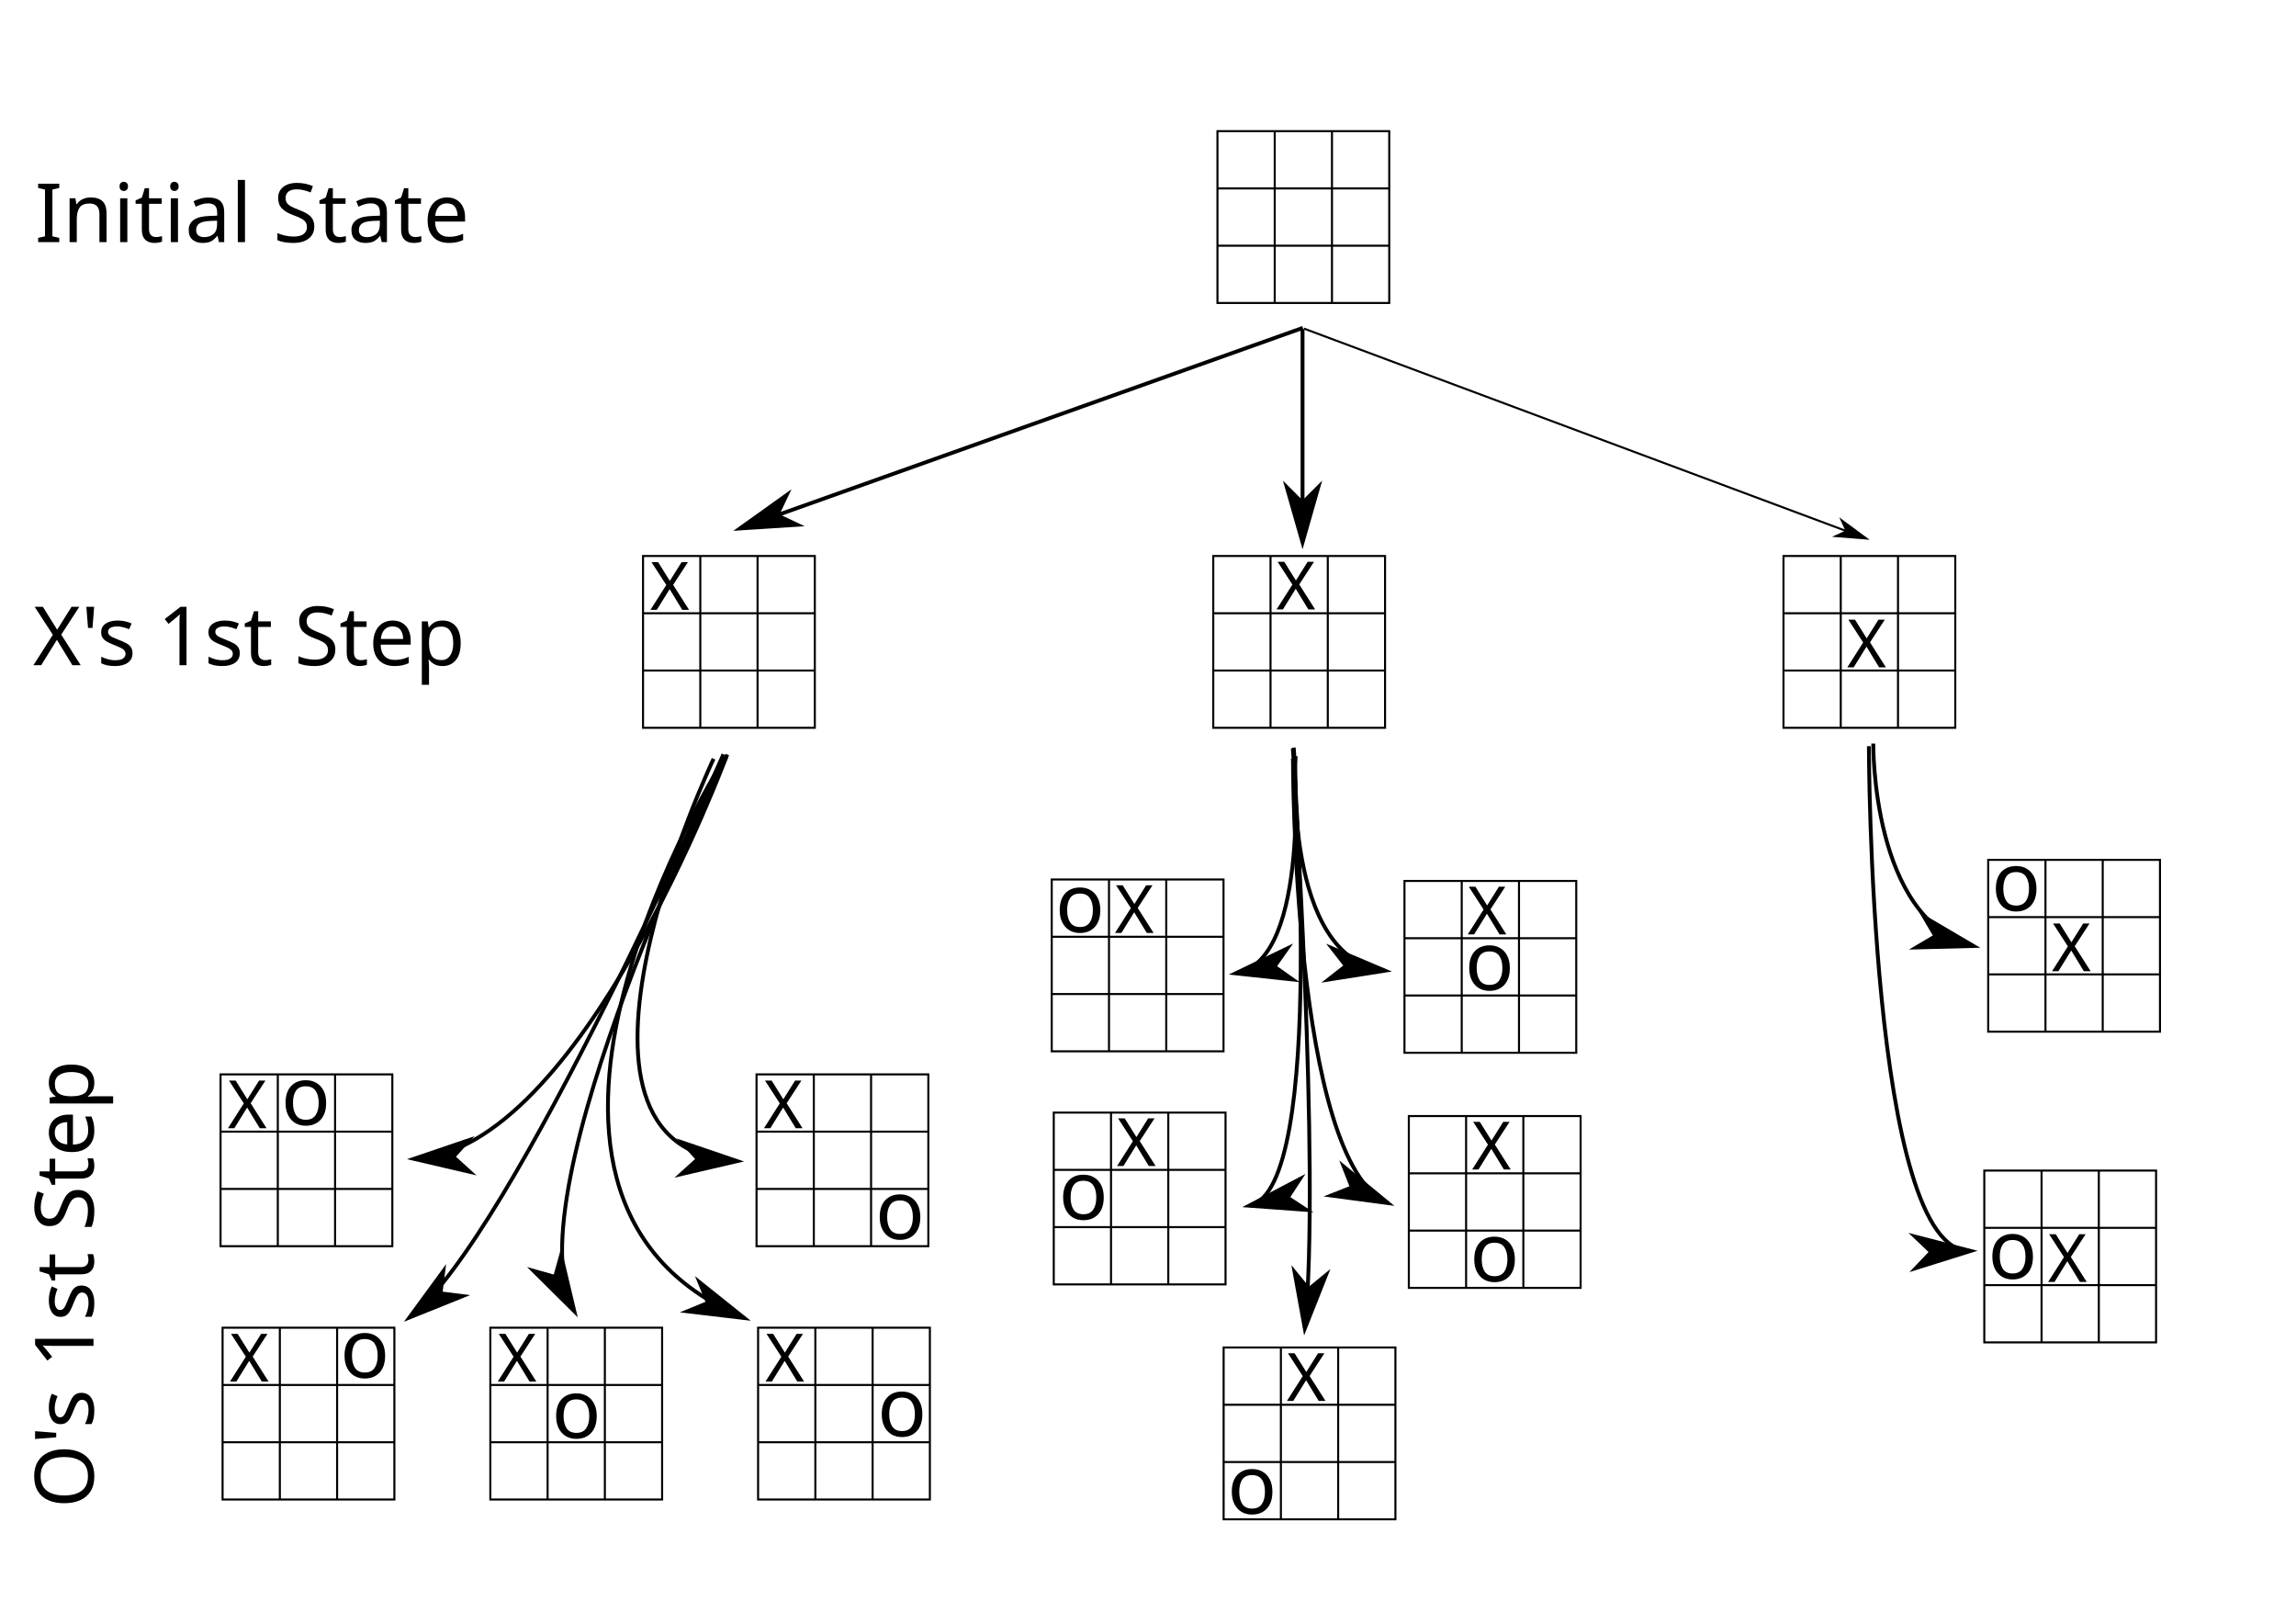
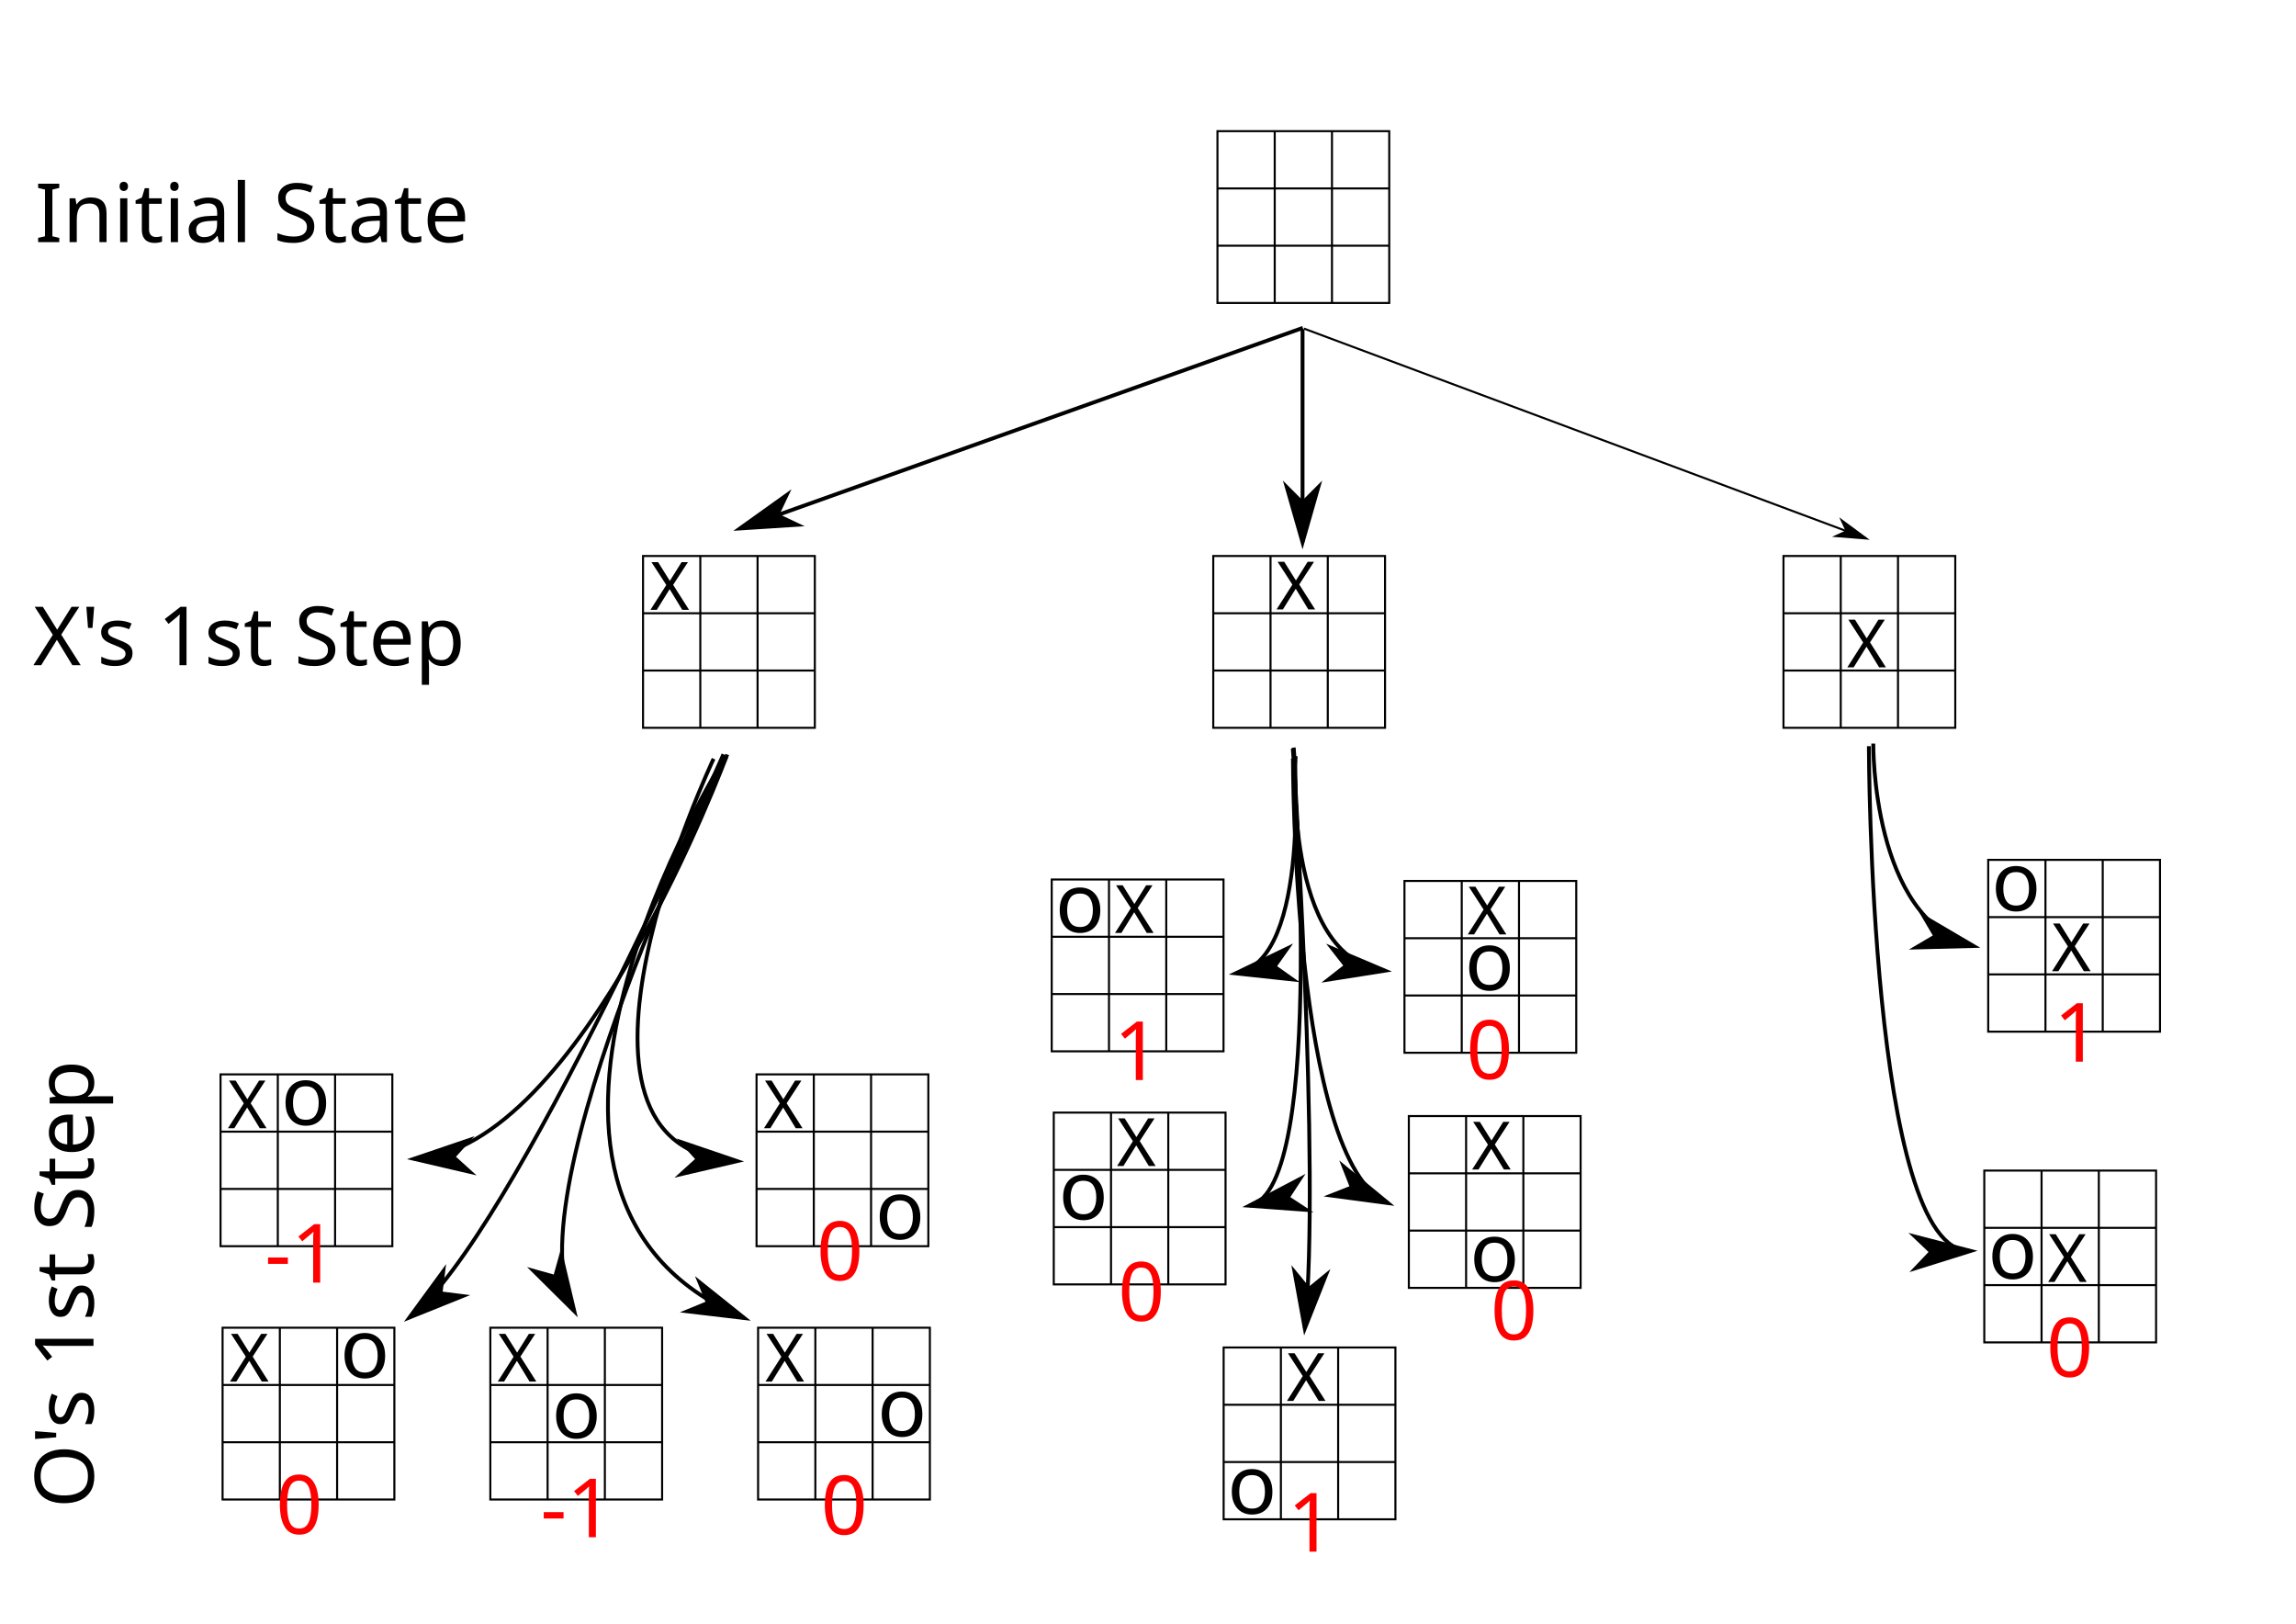
<svg xmlns="http://www.w3.org/2000/svg" width="297mm" height="210mm" viewBox="0 0 1122.52 793.701" version="1.1" id="svg5">
  <defs id="defs2">
    <marker style="overflow:visible;" id="Arrow1Lend" refX="0.0" refY="0.0" orient="auto">
      <path transform="scale(0.8) rotate(180) translate(12.5,0)" style="fill-rule:evenodd;fill:context-stroke;stroke:context-stroke;stroke-width:1.0pt;" d="M 0.0,0.0 L 5.0,-5.0 L -12.5,0.0 L 5.0,5.0 L 0.0,0.0 z " id="path900" />
    </marker>
  </defs>
  <g id="layer1">
    <g transform="matrix(1.481426,0,0,1.481426,595.2167,64.11379)" id="g10645" style="stroke-width:0.675">
      <g id="g10635" style="stroke-width:0.675">
        <path style="fill:none;stroke:#000000;stroke-width:0.675" d="M 18.898,0 V 56.693" id="path10631" />
        <path style="fill:none;stroke:#000000;stroke-width:0.675" d="M 37.795,0 V 56.693" id="path10633" />
      </g>
      <g id="g10641" style="stroke-width:0.675">
        <path style="fill:none;stroke:#000000;stroke-width:0.675" d="M 0,18.898 H 56.693" id="path10637" />
        <path style="fill:none;stroke:#000000;stroke-width:0.675" d="M 0,37.795 H 56.693" id="path10639" />
      </g>
      <rect x="0" y="0" width="56.693" height="56.693" style="fill:none;stroke:#000000;stroke-width:0.675" id="rect10643" />
    </g>
    <g id="g15522" transform="translate(91.35577,42.85666)">
      <g transform="matrix(1.481426,0,0,1.481426,223.0286,228.9221)" id="g10645-3" style="stroke-width:0.675">
        <g id="g10635-6" style="stroke-width:0.675">
          <path style="fill:none;stroke:#000000;stroke-width:0.675" d="M 18.898,0 V 56.693" id="path10631-7" />
          <path style="fill:none;stroke:#000000;stroke-width:0.675" d="M 37.795,0 V 56.693" id="path10633-5" />
        </g>
        <g id="g10641-3" style="stroke-width:0.675">
          <path style="fill:none;stroke:#000000;stroke-width:0.675" d="M 0,18.898 H 56.693" id="path10637-5" />
          <path style="fill:none;stroke:#000000;stroke-width:0.675" d="M 0,37.795 H 56.693" id="path10639-6" />
        </g>
        <rect x="0" y="0" width="56.693" height="56.693" style="fill:none;stroke:#000000;stroke-width:0.675" id="rect10643-2" />
      </g>
      <text xml:space="preserve" style="font-size:32.623px;line-height:1.25;font-family:sans-serif;letter-spacing:0px;stroke-width:1" x="226.53" y="255.243" id="text13196">
        <tspan id="tspan13194" x="226.53" y="255.243" style="stroke-width:1">X</tspan>
      </text>
    </g>
    <g id="g15916" transform="translate(93.31361,38.92325)">
      <g transform="matrix(1.481426,0,0,1.481426,499.8533,232.8555)" id="g10645-9" style="stroke-width:0.675">
        <g id="g10635-1" style="stroke-width:0.675">
          <path style="fill:none;stroke:#000000;stroke-width:0.675" d="M 18.898,0 V 56.693" id="path10631-2" />
          <path style="fill:none;stroke:#000000;stroke-width:0.675" d="M 37.795,0 V 56.693" id="path10633-7" />
        </g>
        <g id="g10641-0" style="stroke-width:0.675">
          <path style="fill:none;stroke:#000000;stroke-width:0.675" d="M 0,18.898 H 56.693" id="path10637-9" />
          <path style="fill:none;stroke:#000000;stroke-width:0.675" d="M 0,37.795 H 56.693" id="path10639-3" />
        </g>
        <rect x="0" y="0" width="56.693" height="56.693" style="fill:none;stroke:#000000;stroke-width:0.675" id="rect10643-6" />
      </g>
      <text xml:space="preserve" style="font-size:32.623px;line-height:1.25;font-family:sans-serif;letter-spacing:0px;stroke-width:1" x="530.675" y="258.981" id="text13196-2">
        <tspan id="tspan13194-3" x="530.675" y="258.981" style="stroke-width:1">X</tspan>
      </text>
    </g>
    <g id="g15916-2" transform="translate(14.33859,197.0628)">
      <g transform="matrix(1.481426,0,0,1.481426,499.8533,232.8555)" id="g10645-9-5" style="stroke-width:0.675">
        <g id="g10635-1-4" style="stroke-width:0.675">
          <path style="fill:none;stroke:#000000;stroke-width:0.675" d="M 18.898,0 V 56.693" id="path10631-2-7" />
          <path style="fill:none;stroke:#000000;stroke-width:0.675" d="M 37.795,0 V 56.693" id="path10633-7-4" />
        </g>
        <g id="g10641-0-4" style="stroke-width:0.675">
          <path style="fill:none;stroke:#000000;stroke-width:0.675" d="M 0,18.898 H 56.693" id="path10637-9-3" />
          <path style="fill:none;stroke:#000000;stroke-width:0.675" d="M 0,37.795 H 56.693" id="path10639-3-0" />
        </g>
        <rect x="0" y="0" width="56.693" height="56.693" style="fill:none;stroke:#000000;stroke-width:0.675" id="rect10643-6-7" />
      </g>
      <text xml:space="preserve" style="font-size:32.623px;line-height:1.25;font-family:sans-serif;letter-spacing:0px;stroke-width:1" x="530.675" y="258.981" id="text13196-2-8">
        <tspan id="tspan13194-3-6" x="530.675" y="258.981" style="stroke-width:1">X</tspan>
      </text>
    </g>
    <g id="g15916-8" transform="translate(186.7952,197.7712)">
      <g transform="matrix(1.481426,0,0,1.481426,499.8533,232.8555)" id="g10645-9-8" style="stroke-width:0.675">
        <g id="g10635-1-43" style="stroke-width:0.675">
          <path style="fill:none;stroke:#000000;stroke-width:0.675" d="M 18.898,0 V 56.693" id="path10631-2-1" />
          <path style="fill:none;stroke:#000000;stroke-width:0.675" d="M 37.795,0 V 56.693" id="path10633-7-49" />
        </g>
        <g id="g10641-0-2" style="stroke-width:0.675">
          <path style="fill:none;stroke:#000000;stroke-width:0.675" d="M 0,18.898 H 56.693" id="path10637-9-0" />
          <path style="fill:none;stroke:#000000;stroke-width:0.675" d="M 0,37.795 H 56.693" id="path10639-3-6" />
        </g>
        <rect x="0" y="0" width="56.693" height="56.693" style="fill:none;stroke:#000000;stroke-width:0.675" id="rect10643-6-8" />
      </g>
      <text xml:space="preserve" style="font-size:32.623px;line-height:1.25;font-family:sans-serif;letter-spacing:0px;stroke-width:1" x="530.675" y="258.981" id="text13196-2-9">
        <tspan id="tspan13194-3-2" x="530.675" y="258.981" style="stroke-width:1">X</tspan>
      </text>
    </g>
    <g id="g15546" transform="translate(91.35583,30.97478)">
      <g transform="matrix(1.481426,0,0,1.481426,780.5936,240.8039)" id="g10645-0" style="stroke-width:0.675">
        <g id="g10635-62" style="stroke-width:0.675">
          <path style="fill:none;stroke:#000000;stroke-width:0.675" d="M 18.898,0 V 56.693" id="path10631-6" />
          <path style="fill:none;stroke:#000000;stroke-width:0.675" d="M 37.795,0 V 56.693" id="path10633-1" />
        </g>
        <g id="g10641-8" style="stroke-width:0.675">
          <path style="fill:none;stroke:#000000;stroke-width:0.675" d="M 0,18.898 H 56.693" id="path10637-7" />
          <path style="fill:none;stroke:#000000;stroke-width:0.675" d="M 0,37.795 H 56.693" id="path10639-9" />
        </g>
        <rect x="0" y="0" width="56.693" height="56.693" style="fill:none;stroke:#000000;stroke-width:0.675" id="rect10643-20" />
      </g>
      <text xml:space="preserve" style="font-size:32.623px;line-height:1.25;font-family:sans-serif;letter-spacing:0px;stroke-width:1" x="811.683" y="295.231" id="text13196-7">
        <tspan id="tspan13194-5" x="811.683" y="295.231" style="stroke-width:1">X</tspan>
      </text>
    </g>
    <g id="g15546-5" transform="translate(191.4439,179.5109)">
      <g transform="matrix(1.481426,0,0,1.481426,780.5936,240.8039)" id="g10645-0-6" style="stroke-width:0.675">
        <g id="g10635-62-1" style="stroke-width:0.675">
          <path style="fill:none;stroke:#000000;stroke-width:0.675" d="M 18.898,0 V 56.693" id="path10631-6-1" />
          <path style="fill:none;stroke:#000000;stroke-width:0.675" d="M 37.795,0 V 56.693" id="path10633-1-5" />
        </g>
        <g id="g10641-8-9" style="stroke-width:0.675">
          <path style="fill:none;stroke:#000000;stroke-width:0.675" d="M 0,18.898 H 56.693" id="path10637-7-8" />
          <path style="fill:none;stroke:#000000;stroke-width:0.675" d="M 0,37.795 H 56.693" id="path10639-9-4" />
        </g>
        <rect x="0" y="0" width="56.693" height="56.693" style="fill:none;stroke:#000000;stroke-width:0.675" id="rect10643-20-8" />
      </g>
      <text xml:space="preserve" style="font-size:32.623px;line-height:1.25;font-family:sans-serif;letter-spacing:0px;stroke-width:1" x="811.683" y="295.231" id="text13196-7-1">
        <tspan id="tspan13194-5-0" x="811.683" y="295.231" style="stroke-width:1">X</tspan>
      </text>
    </g>
    <g id="g15546-3" transform="translate(189.5317,331.3981)">
      <g transform="matrix(1.481426,0,0,1.481426,780.5936,240.8039)" id="g10645-0-0" style="stroke-width:0.675">
        <g id="g10635-62-4" style="stroke-width:0.675">
          <path style="fill:none;stroke:#000000;stroke-width:0.675" d="M 18.898,0 V 56.693" id="path10631-6-4" />
          <path style="fill:none;stroke:#000000;stroke-width:0.675" d="M 37.795,0 V 56.693" id="path10633-1-4" />
        </g>
        <g id="g10641-8-4" style="stroke-width:0.675">
          <path style="fill:none;stroke:#000000;stroke-width:0.675" d="M 0,18.898 H 56.693" id="path10637-7-7" />
          <path style="fill:none;stroke:#000000;stroke-width:0.675" d="M 0,37.795 H 56.693" id="path10639-9-6" />
        </g>
        <rect x="0" y="0" width="56.693" height="56.693" style="fill:none;stroke:#000000;stroke-width:0.675" id="rect10643-20-3" />
      </g>
      <text xml:space="preserve" style="font-size:32.623px;line-height:1.25;font-family:sans-serif;letter-spacing:0px;stroke-width:1" x="811.683" y="295.231" id="text13196-7-17">
        <tspan id="tspan13194-5-5" x="811.683" y="295.231" style="stroke-width:1">X</tspan>
      </text>
    </g>
    <path style="fill:none;stroke:#000000;stroke-width:1.89;stroke-linecap:butt;stroke-linejoin:miter;stroke-miterlimit:4;stroke-dasharray:none;stroke-opacity:1;marker-end:url(#Arrow1Lend)" d="m 636.973,160.272 -274.972,97.967" id="path895" />
    <path style="fill:none;stroke:#000000;stroke-width:1.89;stroke-linecap:butt;stroke-linejoin:miter;stroke-miterlimit:4;stroke-dasharray:none;stroke-opacity:1;marker-end:url(#Arrow1Lend)" d="M 636.818,160.994 V 264.851" id="path1165" />
    <path style="fill:none;stroke:#000000;stroke-width:1px;stroke-linecap:butt;stroke-linejoin:miter;stroke-opacity:1;marker-end:url(#Arrow1Lend)" d="M 637.475,160.606 912.271,263.174" id="path1280" />
    <text xml:space="preserve" style="font-style:normal;font-weight:normal;font-size:40px;line-height:1.25;font-family:sans-serif;fill:#000000;fill-opacity:1;stroke:none" x="17.056" y="118.35" id="text2800">
      <tspan id="tspan2798" x="17.056" y="118.35">Initial State</tspan>
    </text>
    <text xml:space="preserve" style="font-style:normal;font-weight:normal;font-size:40px;line-height:1.25;font-family:sans-serif;fill:#000000;fill-opacity:1;stroke:none" x="16.183" y="325.174" id="text4710">
      <tspan id="tspan4708" x="16.183" y="325.174">X's 1st Step</tspan>
    </text>
    <g id="g7014" transform="translate(-63.22727,97.06594)">
      <g id="g15522-3" transform="translate(-51.97381,199.1918)">
        <g transform="matrix(1.481426,0,0,1.481426,223.0286,228.9221)" id="g10645-3-6" style="stroke-width:0.675">
          <g id="g10635-6-7" style="stroke-width:0.675">
            <path style="fill:none;stroke:#000000;stroke-width:0.675" d="M 18.898,0 V 56.693" id="path10631-7-5" />
            <path style="fill:none;stroke:#000000;stroke-width:0.675" d="M 37.795,0 V 56.693" id="path10633-5-3" />
          </g>
          <g id="g10641-3-5" style="stroke-width:0.675">
            <path style="fill:none;stroke:#000000;stroke-width:0.675" d="M 0,18.898 H 56.693" id="path10637-5-6" />
            <path style="fill:none;stroke:#000000;stroke-width:0.675" d="M 0,37.795 H 56.693" id="path10639-6-2" />
          </g>
          <rect x="0" y="0" width="56.693" height="56.693" style="fill:none;stroke:#000000;stroke-width:0.675" id="rect10643-2-9" />
        </g>
        <text xml:space="preserve" style="font-size:32.623px;line-height:1.25;font-family:sans-serif;letter-spacing:0px;stroke-width:1" x="226.53" y="255.243" id="text13196-1">
          <tspan id="tspan13194-2" x="226.53" y="255.243" style="stroke-width:1">X</tspan>
        </text>
      </g>
      <text xml:space="preserve" style="font-style:normal;font-weight:normal;font-size:40px;line-height:1.25;font-family:sans-serif;fill:#000000;fill-opacity:1;stroke:none" x="200.627" y="452.816" id="text6484">
        <tspan id="tspan6482" x="200.627" y="452.816">o</tspan>
      </text>
    </g>
    <g id="g7044" transform="translate(-58.9403,74.33078)">
      <g id="g15522-3-79" transform="translate(-55.26652,345.7576)">
        <g transform="matrix(1.481426,0,0,1.481426,223.0286,228.9221)" id="g10645-3-6-2" style="stroke-width:0.675">
          <g id="g10635-6-7-0" style="stroke-width:0.675">
            <path style="fill:none;stroke:#000000;stroke-width:0.675" d="M 18.898,0 V 56.693" id="path10631-7-5-2" />
            <path style="fill:none;stroke:#000000;stroke-width:0.675" d="M 37.795,0 V 56.693" id="path10633-5-3-3" />
          </g>
          <g id="g10641-3-5-7" style="stroke-width:0.675">
            <path style="fill:none;stroke:#000000;stroke-width:0.675" d="M 0,18.898 H 56.693" id="path10637-5-6-5" />
            <path style="fill:none;stroke:#000000;stroke-width:0.675" d="M 0,37.795 H 56.693" id="path10639-6-2-9" />
          </g>
          <rect x="0" y="0" width="56.693" height="56.693" style="fill:none;stroke:#000000;stroke-width:0.675" id="rect10643-2-9-2" />
        </g>
        <text xml:space="preserve" style="font-size:32.623px;line-height:1.25;font-family:sans-serif;letter-spacing:0px;stroke-width:1" x="226.53" y="255.243" id="text13196-1-2">
          <tspan id="tspan13194-2-89" x="226.53" y="255.243" style="stroke-width:1">X</tspan>
        </text>
      </g>
      <text xml:space="preserve" style="font-style:normal;font-weight:normal;font-size:40px;line-height:1.25;font-family:sans-serif;fill:#000000;fill-opacity:1;stroke:none" x="225.185" y="599.112" id="text6484-7">
        <tspan id="tspan6482-6" x="225.185" y="599.112">o</tspan>
      </text>
    </g>
    <g id="g7059" transform="translate(-55.76658,77.31656)">
      <g id="g15522-3-7" transform="translate(72.46429,342.7718)">
        <g transform="matrix(1.481426,0,0,1.481426,223.0286,228.9221)" id="g10645-3-6-0" style="stroke-width:0.675">
          <g id="g10635-6-7-9" style="stroke-width:0.675">
            <path style="fill:none;stroke:#000000;stroke-width:0.675" d="M 18.898,0 V 56.693" id="path10631-7-5-3" />
            <path style="fill:none;stroke:#000000;stroke-width:0.675" d="M 37.795,0 V 56.693" id="path10633-5-3-6" />
          </g>
          <g id="g10641-3-5-0" style="stroke-width:0.675">
            <path style="fill:none;stroke:#000000;stroke-width:0.675" d="M 0,18.898 H 56.693" id="path10637-5-6-6" />
            <path style="fill:none;stroke:#000000;stroke-width:0.675" d="M 0,37.795 H 56.693" id="path10639-6-2-2" />
          </g>
          <rect x="0" y="0" width="56.693" height="56.693" style="fill:none;stroke:#000000;stroke-width:0.675" id="rect10643-2-9-6" />
        </g>
        <text xml:space="preserve" style="font-size:32.623px;line-height:1.25;font-family:sans-serif;letter-spacing:0px;stroke-width:1" x="226.53" y="255.243" id="text13196-1-1">
          <tspan id="tspan13194-2-8" x="226.53" y="255.243" style="stroke-width:1">X</tspan>
        </text>
      </g>
      <text xml:space="preserve" style="font-style:normal;font-weight:normal;font-size:40px;line-height:1.25;font-family:sans-serif;fill:#000000;fill-opacity:1;stroke:none" x="325.46" y="625.614" id="text6484-5">
        <tspan id="tspan6482-69" x="325.46" y="625.614">o</tspan>
      </text>
    </g>
    <g id="g7074" transform="translate(-58.9403,77.349)">
      <g id="g15522-3-73" transform="translate(206.5426,342.7394)">
        <g transform="matrix(1.481426,0,0,1.481426,223.0286,228.9221)" id="g10645-3-6-6" style="stroke-width:0.675">
          <g id="g10635-6-7-1" style="stroke-width:0.675">
            <path style="fill:none;stroke:#000000;stroke-width:0.675" d="M 18.898,0 V 56.693" id="path10631-7-5-29" />
            <path style="fill:none;stroke:#000000;stroke-width:0.675" d="M 37.795,0 V 56.693" id="path10633-5-3-31" />
          </g>
          <g id="g10641-3-5-9" style="stroke-width:0.675">
            <path style="fill:none;stroke:#000000;stroke-width:0.675" d="M 0,18.898 H 56.693" id="path10637-5-6-4" />
            <path style="fill:none;stroke:#000000;stroke-width:0.675" d="M 0,37.795 H 56.693" id="path10639-6-2-7" />
          </g>
          <rect x="0" y="0" width="56.693" height="56.693" style="fill:none;stroke:#000000;stroke-width:0.675" id="rect10643-2-9-8" />
        </g>
        <text xml:space="preserve" style="font-size:32.623px;line-height:1.25;font-family:sans-serif;letter-spacing:0px;stroke-width:1" x="226.53" y="255.243" id="text13196-1-4">
          <tspan id="tspan13194-2-5" x="226.53" y="255.243" style="stroke-width:1">X</tspan>
        </text>
      </g>
      <text xml:space="preserve" style="font-style:normal;font-weight:normal;font-size:40px;line-height:1.25;font-family:sans-serif;fill:#000000;fill-opacity:1;stroke:none" x="487.836" y="624.708" id="text6484-3">
        <tspan id="tspan6482-7" x="487.836" y="624.708">o</tspan>
      </text>
    </g>
    <g id="g7029" transform="translate(-61.75349,92.05222)">
      <g id="g15522-3-0" transform="translate(208.6012,204.2055)">
        <g transform="matrix(1.481426,0,0,1.481426,223.0286,228.9221)" id="g10645-3-6-3" style="stroke-width:0.675">
          <g id="g10635-6-7-6" style="stroke-width:0.675">
            <path style="fill:none;stroke:#000000;stroke-width:0.675" d="M 18.898,0 V 56.693" id="path10631-7-5-1" />
            <path style="fill:none;stroke:#000000;stroke-width:0.675" d="M 37.795,0 V 56.693" id="path10633-5-3-0" />
          </g>
          <g id="g10641-3-5-6" style="stroke-width:0.675">
            <path style="fill:none;stroke:#000000;stroke-width:0.675" d="M 0,18.898 H 56.693" id="path10637-5-6-3" />
            <path style="fill:none;stroke:#000000;stroke-width:0.675" d="M 0,37.795 H 56.693" id="path10639-6-2-20" />
          </g>
          <rect x="0" y="0" width="56.693" height="56.693" style="fill:none;stroke:#000000;stroke-width:0.675" id="rect10643-2-9-61" />
        </g>
        <text xml:space="preserve" style="font-size:32.623px;line-height:1.25;font-family:sans-serif;letter-spacing:0px;stroke-width:1" x="226.53" y="255.243" id="text13196-1-5">
          <tspan id="tspan13194-2-54" x="226.53" y="255.243" style="stroke-width:1">X</tspan>
        </text>
      </g>
      <text xml:space="preserve" style="font-style:normal;font-weight:normal;font-size:40px;line-height:1.25;font-family:sans-serif;fill:#000000;fill-opacity:1;stroke:none" x="489.651" y="513.625" id="text6484-4">
        <tspan id="tspan6482-5" x="489.651" y="513.625">o</tspan>
      </text>
      <text xml:space="preserve" style="font-style:normal;font-weight:normal;font-size:40px;line-height:1.25;font-family:sans-serif;fill:#000000;fill-opacity:1;stroke:none" x="577.652" y="363.612" id="text6484-4-4">
        <tspan id="tspan6482-5-8" x="577.652" y="363.612">o</tspan>
      </text>
      <text xml:space="preserve" style="font-style:normal;font-weight:normal;font-size:40px;line-height:1.25;font-family:sans-serif;fill:#000000;fill-opacity:1;stroke:none" x="579.33" y="504.011" id="text6484-4-9">
        <tspan id="tspan6482-5-3" x="579.33" y="504.011">o</tspan>
      </text>
    </g>
    <text xml:space="preserve" style="font-style:normal;font-weight:normal;font-size:40px;line-height:1.25;font-family:sans-serif;fill:#000000;fill-opacity:1;stroke:none" x="-737.242" y="45.712" id="text7892" transform="rotate(-90)">
      <tspan id="tspan7890" x="-737.242" y="45.712">O's 1st Step</tspan>
    </text>
    <path style="fill:none;stroke:#000000;stroke-width:1.89;stroke-linecap:butt;stroke-linejoin:miter;stroke-opacity:1;marker-end:url(#Arrow1Lend);stroke-miterlimit:4;stroke-dasharray:none" d="m 355.541,368.824 c 0,0 -71.448,193.586 -152.916,197.625" id="path8662" />
    <path style="fill:none;stroke:#000000;stroke-width:1.89;stroke-linecap:butt;stroke-linejoin:miter;stroke-opacity:1;marker-end:url(#Arrow1Lend);stroke-miterlimit:4;stroke-dasharray:none" d="m 353.694,368.712 c 0,0 -103.236,236.214 -153.322,275.147" id="path8697" />
    <path style="fill:none;stroke:#000000;stroke-width:1.89;stroke-linecap:butt;stroke-linejoin:miter;stroke-opacity:1;marker-end:url(#Arrow1Lend);stroke-miterlimit:4;stroke-dasharray:none" d="m 355.063,370.014 c 0,0 -105.974,214.44 -74.398,270.732" id="path8699" />
    <path style="fill:none;stroke:#000000;stroke-width:1.89;stroke-linecap:butt;stroke-linejoin:miter;stroke-opacity:1;marker-end:url(#Arrow1Lend);stroke-miterlimit:4;stroke-dasharray:none" d="m 354.498,370.062 c 0,0 -134.775,213.924 9.17,274.128" id="path8767" />
    <path style="fill:none;stroke:#000000;stroke-width:1.89;stroke-linecap:butt;stroke-linejoin:miter;stroke-opacity:1;marker-end:url(#Arrow1Lend);stroke-miterlimit:4;stroke-dasharray:none" d="m 348.881,370.9 c 0,0 -90.749,191.581 11.244,196.66" id="path8802" />
    <g id="g15916-6" transform="translate(15.33198,311.0036)">
      <g transform="matrix(1.481426,0,0,1.481426,499.8533,232.8555)" id="g10645-9-6" style="stroke-width:0.675">
        <g id="g10635-1-49" style="stroke-width:0.675">
          <path style="fill:none;stroke:#000000;stroke-width:0.675" d="M 18.898,0 V 56.693" id="path10631-2-5" />
          <path style="fill:none;stroke:#000000;stroke-width:0.675" d="M 37.795,0 V 56.693" id="path10633-7-0" />
        </g>
        <g id="g10641-0-48" style="stroke-width:0.675">
          <path style="fill:none;stroke:#000000;stroke-width:0.675" d="M 0,18.898 H 56.693" id="path10637-9-7" />
          <path style="fill:none;stroke:#000000;stroke-width:0.675" d="M 0,37.795 H 56.693" id="path10639-3-1" />
        </g>
        <rect x="0" y="0" width="56.693" height="56.693" style="fill:none;stroke:#000000;stroke-width:0.675" id="rect10643-6-72" />
      </g>
      <text xml:space="preserve" style="font-size:32.623px;line-height:1.25;font-family:sans-serif;letter-spacing:0px;stroke-width:1" x="530.675" y="258.981" id="text13196-2-7">
        <tspan id="tspan13194-3-22" x="530.675" y="258.981" style="stroke-width:1">X</tspan>
      </text>
    </g>
    <g id="g15916-61" transform="translate(98.38444,425.8254)">
      <g transform="matrix(1.481426,0,0,1.481426,499.8533,232.8555)" id="g10645-9-0" style="stroke-width:0.675">
        <g id="g10635-1-6" style="stroke-width:0.675">
          <path style="fill:none;stroke:#000000;stroke-width:0.675" d="M 18.898,0 V 56.693" id="path10631-2-15" />
          <path style="fill:none;stroke:#000000;stroke-width:0.675" d="M 37.795,0 V 56.693" id="path10633-7-9" />
        </g>
        <g id="g10641-0-49" style="stroke-width:0.675">
          <path style="fill:none;stroke:#000000;stroke-width:0.675" d="M 0,18.898 H 56.693" id="path10637-9-09" />
          <path style="fill:none;stroke:#000000;stroke-width:0.675" d="M 0,37.795 H 56.693" id="path10639-3-17" />
        </g>
        <rect x="0" y="0" width="56.693" height="56.693" style="fill:none;stroke:#000000;stroke-width:0.675" id="rect10643-6-71" />
      </g>
      <text xml:space="preserve" style="font-size:32.623px;line-height:1.25;font-family:sans-serif;letter-spacing:0px;stroke-width:1" x="530.675" y="258.981" id="text13196-2-1">
        <tspan id="tspan13194-3-5" x="530.675" y="258.981" style="stroke-width:1">X</tspan>
      </text>
    </g>
    <g id="g15916-9" transform="translate(188.9277,312.6961)">
      <g transform="matrix(1.481426,0,0,1.481426,499.8533,232.8555)" id="g10645-9-7" style="stroke-width:0.675">
        <g id="g10635-1-7" style="stroke-width:0.675">
          <path style="fill:none;stroke:#000000;stroke-width:0.675" d="M 18.898,0 V 56.693" id="path10631-2-6" />
          <path style="fill:none;stroke:#000000;stroke-width:0.675" d="M 37.795,0 V 56.693" id="path10633-7-7" />
        </g>
        <g id="g10641-0-3" style="stroke-width:0.675">
          <path style="fill:none;stroke:#000000;stroke-width:0.675" d="M 0,18.898 H 56.693" id="path10637-9-6" />
          <path style="fill:none;stroke:#000000;stroke-width:0.675" d="M 0,37.795 H 56.693" id="path10639-3-5" />
        </g>
        <rect x="0" y="0" width="56.693" height="56.693" style="fill:none;stroke:#000000;stroke-width:0.675" id="rect10643-6-6" />
      </g>
      <text xml:space="preserve" style="font-size:32.623px;line-height:1.25;font-family:sans-serif;letter-spacing:0px;stroke-width:1" x="530.675" y="258.981" id="text13196-2-3">
        <tspan id="tspan13194-3-9" x="530.675" y="258.981" style="stroke-width:1">X</tspan>
      </text>
    </g>
    <text xml:space="preserve" style="font-style:normal;font-weight:normal;font-size:40px;line-height:1.25;font-family:sans-serif;fill:#000000;fill-opacity:1;stroke:none" x="600.032" y="739.943" id="text6484-4-90">
      <tspan id="tspan6482-5-88" x="600.032" y="739.943">o</tspan>
    </text>
    <text xml:space="preserve" style="font-style:normal;font-weight:normal;font-size:40px;line-height:1.25;font-family:sans-serif;fill:#000000;fill-opacity:1;stroke:none" x="973.583" y="445.175" id="text6484-4-90-9">
      <tspan id="tspan6482-5-88-6" x="973.583" y="445.175">o</tspan>
    </text>
    <text xml:space="preserve" style="font-style:normal;font-weight:normal;font-size:40px;line-height:1.25;font-family:sans-serif;fill:#000000;fill-opacity:1;stroke:none" x="716.114" y="483.956" id="text6484-4-5">
      <tspan id="tspan6482-5-0" x="716.114" y="483.956">o</tspan>
    </text>
    <text xml:space="preserve" style="font-style:normal;font-weight:normal;font-size:40px;line-height:1.25;font-family:sans-serif;fill:#000000;fill-opacity:1;stroke:none" x="718.569" y="626.352" id="text6484-4-96">
      <tspan id="tspan6482-5-38" x="718.569" y="626.352">o</tspan>
    </text>
    <path style="fill:none;stroke:#000000;stroke-width:1.89;stroke-linecap:butt;stroke-linejoin:miter;stroke-opacity:1;stroke-miterlimit:4;stroke-dasharray:none;marker-end:url(#Arrow1Lend)" d="m 632.498,365.433 c 0,0 9.184,103.869 -28.141,110.314" id="path9730" />
    <path style="fill:none;stroke:#000000;stroke-width:1.89;stroke-linecap:butt;stroke-linejoin:miter;stroke-opacity:1;stroke-miterlimit:4;stroke-dasharray:none;marker-end:url(#Arrow1Lend)" d="m 632.061,365.904 c 0,0 17.334,215.4 -21.116,223.416" id="path9732" />
    <path style="fill:none;stroke:#000000;stroke-width:1.89;stroke-linecap:butt;stroke-linejoin:miter;stroke-opacity:1;stroke-miterlimit:4;stroke-dasharray:none;marker-end:url(#Arrow1Lend)" d="m 632.169,370.778 c 0,0 13.547,200.005 5.782,278.366" id="path9802" />
    <path style="fill:none;stroke:#000000;stroke-width:1.89;stroke-linecap:butt;stroke-linejoin:miter;stroke-opacity:1;stroke-miterlimit:4;stroke-dasharray:none;marker-end:url(#Arrow1Lend)" d="m 632.143,370.895 c 0,0 -0.235,196.865 46.225,217.088" id="path9804" />
    <path style="fill:none;stroke:#000000;stroke-width:1.89;stroke-linecap:butt;stroke-linejoin:miter;stroke-opacity:1;stroke-miterlimit:4;stroke-dasharray:none;marker-end:url(#Arrow1Lend)" d="m 633.429,369.615 c 0,0 -6.35,98.737 43.444,104.832" id="path9806" />
    <text xml:space="preserve" style="font-style:normal;font-weight:normal;font-size:40px;line-height:1.25;font-family:sans-serif;fill:#000000;fill-opacity:1;stroke:none" x="971.862" y="625.014" id="text6484-4-90-2">
      <tspan id="tspan6482-5-88-1" x="971.862" y="625.014">o</tspan>
    </text>
    <path style="fill:none;stroke:#000000;stroke-width:1.89;stroke-linecap:butt;stroke-linejoin:miter;stroke-opacity:1;stroke-miterlimit:4;stroke-dasharray:none;marker-end:url(#Arrow1Lend)" d="m 915.855,363.475 c 0,0 -0.958,86.038 48.772,98.889" id="path12384" />
    <path style="fill:none;stroke:#000000;stroke-width:1.89;stroke-linecap:butt;stroke-linejoin:miter;stroke-opacity:1;stroke-miterlimit:4;stroke-dasharray:none;marker-end:url(#Arrow1Lend)" d="m 913.711,364.757 c 0,0 0.243,247.975 49.473,246.738" id="path12386" />
+     <text xml:space="preserve" style="font-size:40px;line-height:1.25;font-family:sans-serif;letter-spacing:0px;fill:#ff0000" x="129.456" y="626.971" id="text2176">
+       <tspan id="tspan2174" x="129.456" y="626.971">-1</tspan>
+     </text>
+     <text xml:space="preserve" style="font-size:40px;line-height:1.25;font-family:sans-serif;letter-spacing:0px;fill:#ff0000" x="134.874" y="749.77" id="text3488">
+       <tspan id="tspan3486" x="134.874" y="749.77">0</tspan>
+     </text>
+     <text xml:space="preserve" style="font-size:40px;line-height:1.25;font-family:sans-serif;letter-spacing:0px;fill:#ff0000" x="264.238" y="751.44" id="text5521">
+       <tspan id="tspan5519" x="264.238" y="751.44">-1</tspan>
+     </text>
+     <text xml:space="preserve" style="font-size:40px;line-height:1.25;font-family:sans-serif;letter-spacing:0px;fill:#ff0000" x="401.314" y="750.008" id="text8251">
+       <tspan id="tspan8249" x="401.314" y="750.008">0</tspan>
+     </text>
+     <text xml:space="preserve" style="font-size:40px;line-height:1.25;font-family:sans-serif;letter-spacing:0px;fill:#ff0000" x="399.216" y="625.778" id="text11229">
+       <tspan id="tspan11227" x="399.216" y="625.778">0</tspan>
+     </text>
+     <text xml:space="preserve" style="font-size:40px;line-height:1.25;font-family:sans-serif;letter-spacing:0px;fill:#ff0000" x="544.531" y="527.933" id="text16254">
+       <tspan id="tspan16252" x="544.531" y="527.933">1</tspan>
+     </text>
+     <text xml:space="preserve" style="font-size:40px;line-height:1.25;font-family:sans-serif;letter-spacing:0px;fill:#ff0000" x="546.6" y="645.626" id="text19974">
+       <tspan id="tspan19972" x="546.6" y="645.626">0</tspan>
+     </text>
+     <text xml:space="preserve" style="font-size:40px;line-height:1.25;font-family:sans-serif;letter-spacing:0px;fill:#ff0000" x="629.443" y="758.453" id="text24458">
+       <tspan id="tspan24456" x="629.443" y="758.453">1</tspan>
+     </text>
+     <text xml:space="preserve" style="font-size:40px;line-height:1.25;font-family:sans-serif;letter-spacing:0px;fill:#ff0000" x="716.811" y="527.429" id="text28350">
+       <tspan id="tspan28348" x="716.811" y="527.429">0</tspan>
+     </text>
+     <text xml:space="preserve" style="font-size:40px;line-height:1.25;font-family:sans-serif;letter-spacing:0px;fill:#ff0000" x="728.746" y="654.869" id="text31284">
+       <tspan id="tspan31282" x="728.746" y="654.869">0</tspan>
+     </text>
+     <text xml:space="preserve" style="font-size:40px;line-height:1.25;font-family:sans-serif;letter-spacing:0px;fill:#ff0000" x="1004.098" y="518.962" id="text36284">
+       <tspan id="tspan36282" x="1004.098" y="518.962">1</tspan>
+     </text>
+     <text xml:space="preserve" style="font-size:40px;line-height:1.25;font-family:sans-serif;letter-spacing:0px;fill:#ff0000" x="1000.455" y="672.955" id="text40016">
+       <tspan id="tspan40014" x="1000.455" y="672.955">0</tspan>
+     </text>
  </g>
</svg>
